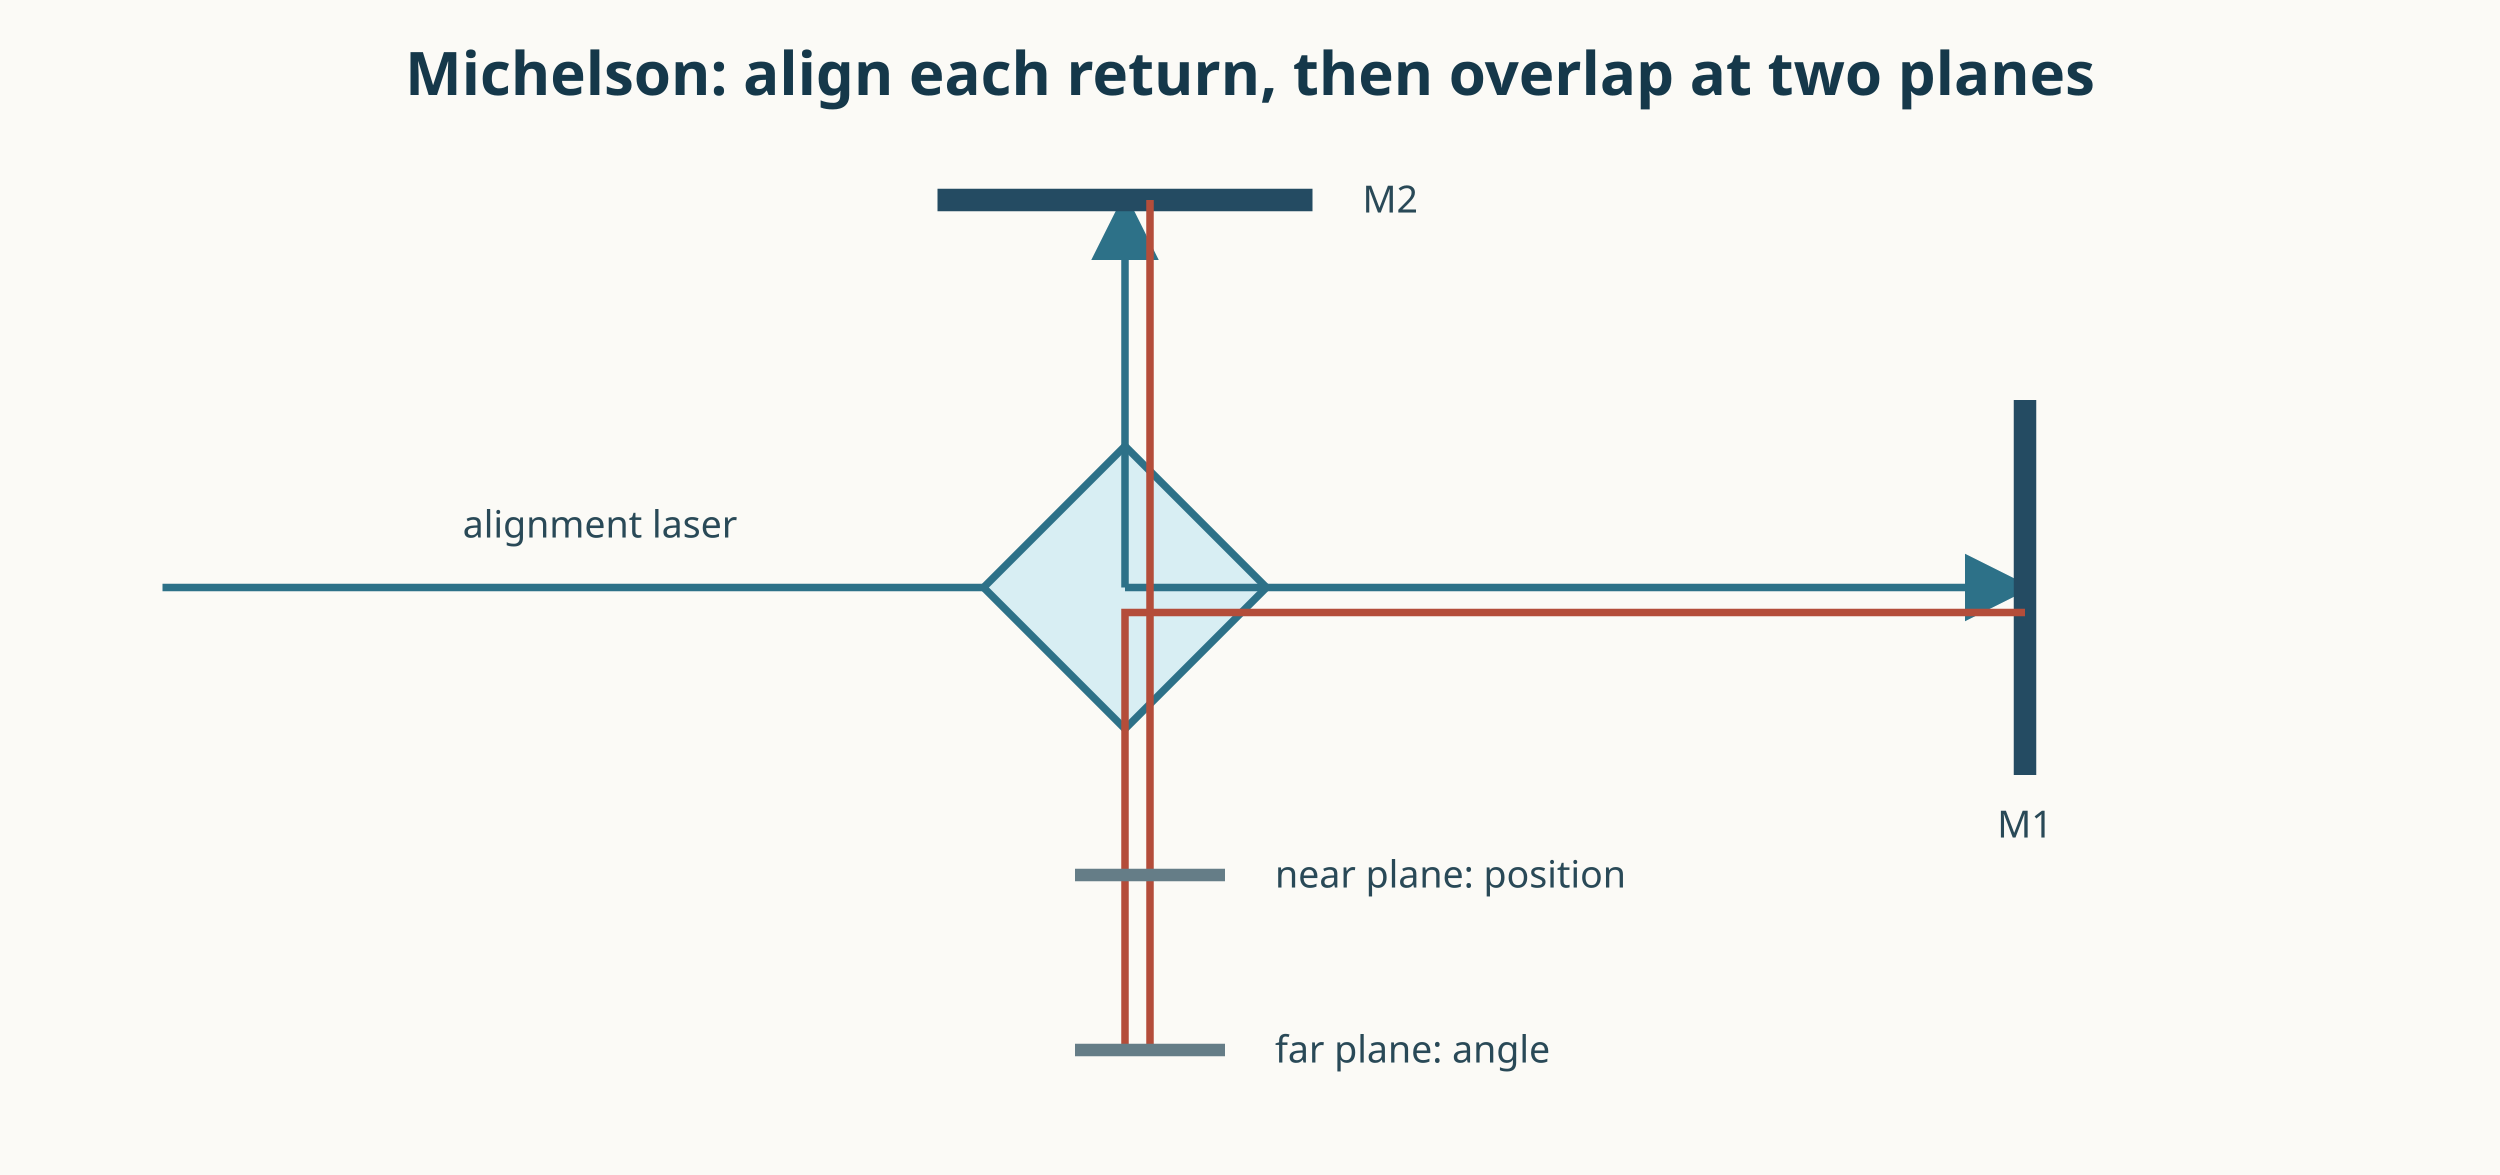
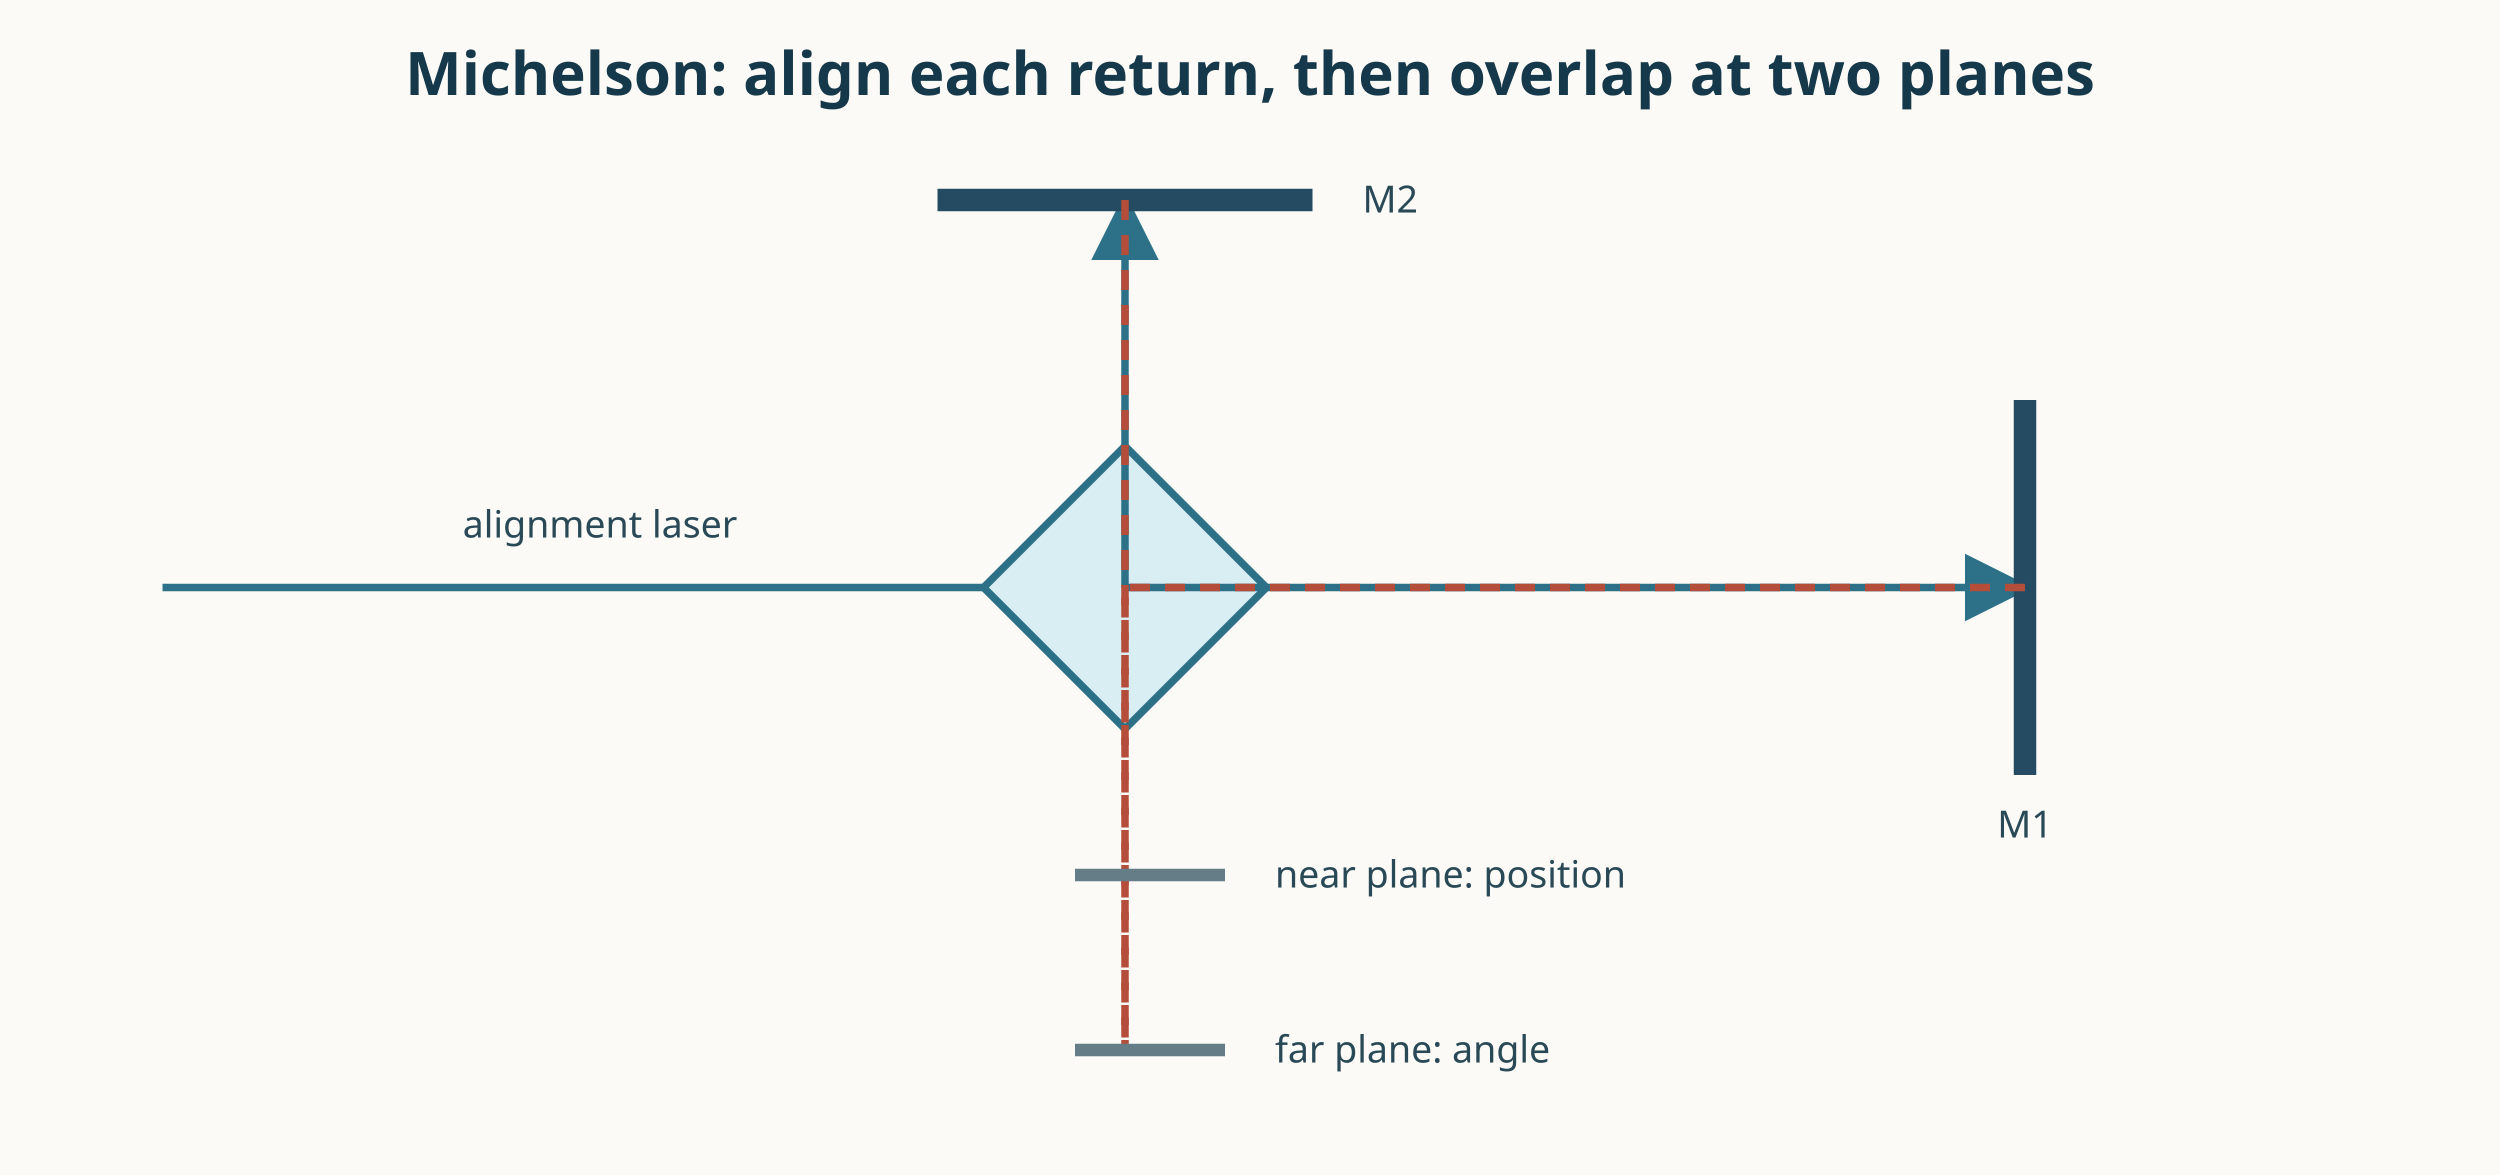
<svg xmlns="http://www.w3.org/2000/svg" viewBox="0 0 1000 470" role="img" aria-labelledby="title desc">
  <defs>
    <marker id="a" markerWidth="9" markerHeight="9" refX="8" refY="4.5" orient="auto">
      <path d="M0 0L9 4.5L0 9z" fill="#2d7188" />
    </marker>
-     <style>.t{font:700 24px sans-serif;fill:#15384a}.l{font:15px sans-serif;fill:#294957}.b{stroke:#2d7188;stroke-width:3;fill:none;marker-end:url(#a)}.r{stroke:#b44d3a;stroke-width:3;fill:none}.o{fill:#d8eef3;stroke:#2d7188;stroke-width:3}</style>
+     <style>.t{font:700 24px sans-serif;fill:#15384a}.l{font:15px sans-serif;fill:#294957}.b{stroke:#2d7188;stroke-width:3;fill:none;marker-end:url(#a)}.r{stroke:#b44d3a;stroke-width:3;fill:none;stroke-dasharray:8 6}.o{fill:#d8eef3;stroke:#2d7188;stroke-width:3}</style>
  </defs>
  <rect width="1000" height="470" fill="#fbfaf6" />
  <text x="500" y="38" text-anchor="middle" class="t">Michelson: align each return, then overlap at two planes</text>
  <line x1="65" y1="235" x2="430" y2="235" class="b" />
  <rect x="410" y="195" width="80" height="80" transform="rotate(45 450 235)" class="o" />
  <line x1="450" y1="235" x2="810" y2="235" class="b" />
  <line x1="810" y1="160" x2="810" y2="310" stroke="#244b62" stroke-width="9" />
  <text x="810" y="335" text-anchor="middle" class="l">M1</text>
  <line x1="450" y1="235" x2="450" y2="80" class="b" />
  <line x1="375" y1="80" x2="525" y2="80" stroke="#244b62" stroke-width="9" />
  <text x="545" y="85" class="l">M2</text>
-   <path d="M810 245L450 245L450 420" class="r" />
-   <path d="M460 80L460 235L460 420" class="r" />
+   <path d="M810 235L450 235L450 420" class="r" />
+   <path d="M450 80L450 235L450 420" class="r" />
  <line x1="430" y1="350" x2="490" y2="350" stroke="#657d87" stroke-width="5" />
  <line x1="430" y1="420" x2="490" y2="420" stroke="#657d87" stroke-width="5" />
  <text x="510" y="355" class="l">near plane: position</text>
  <text x="510" y="425" class="l">far plane: angle</text>
  <text x="240" y="215" text-anchor="middle" class="l">alignment laser</text>
</svg>
